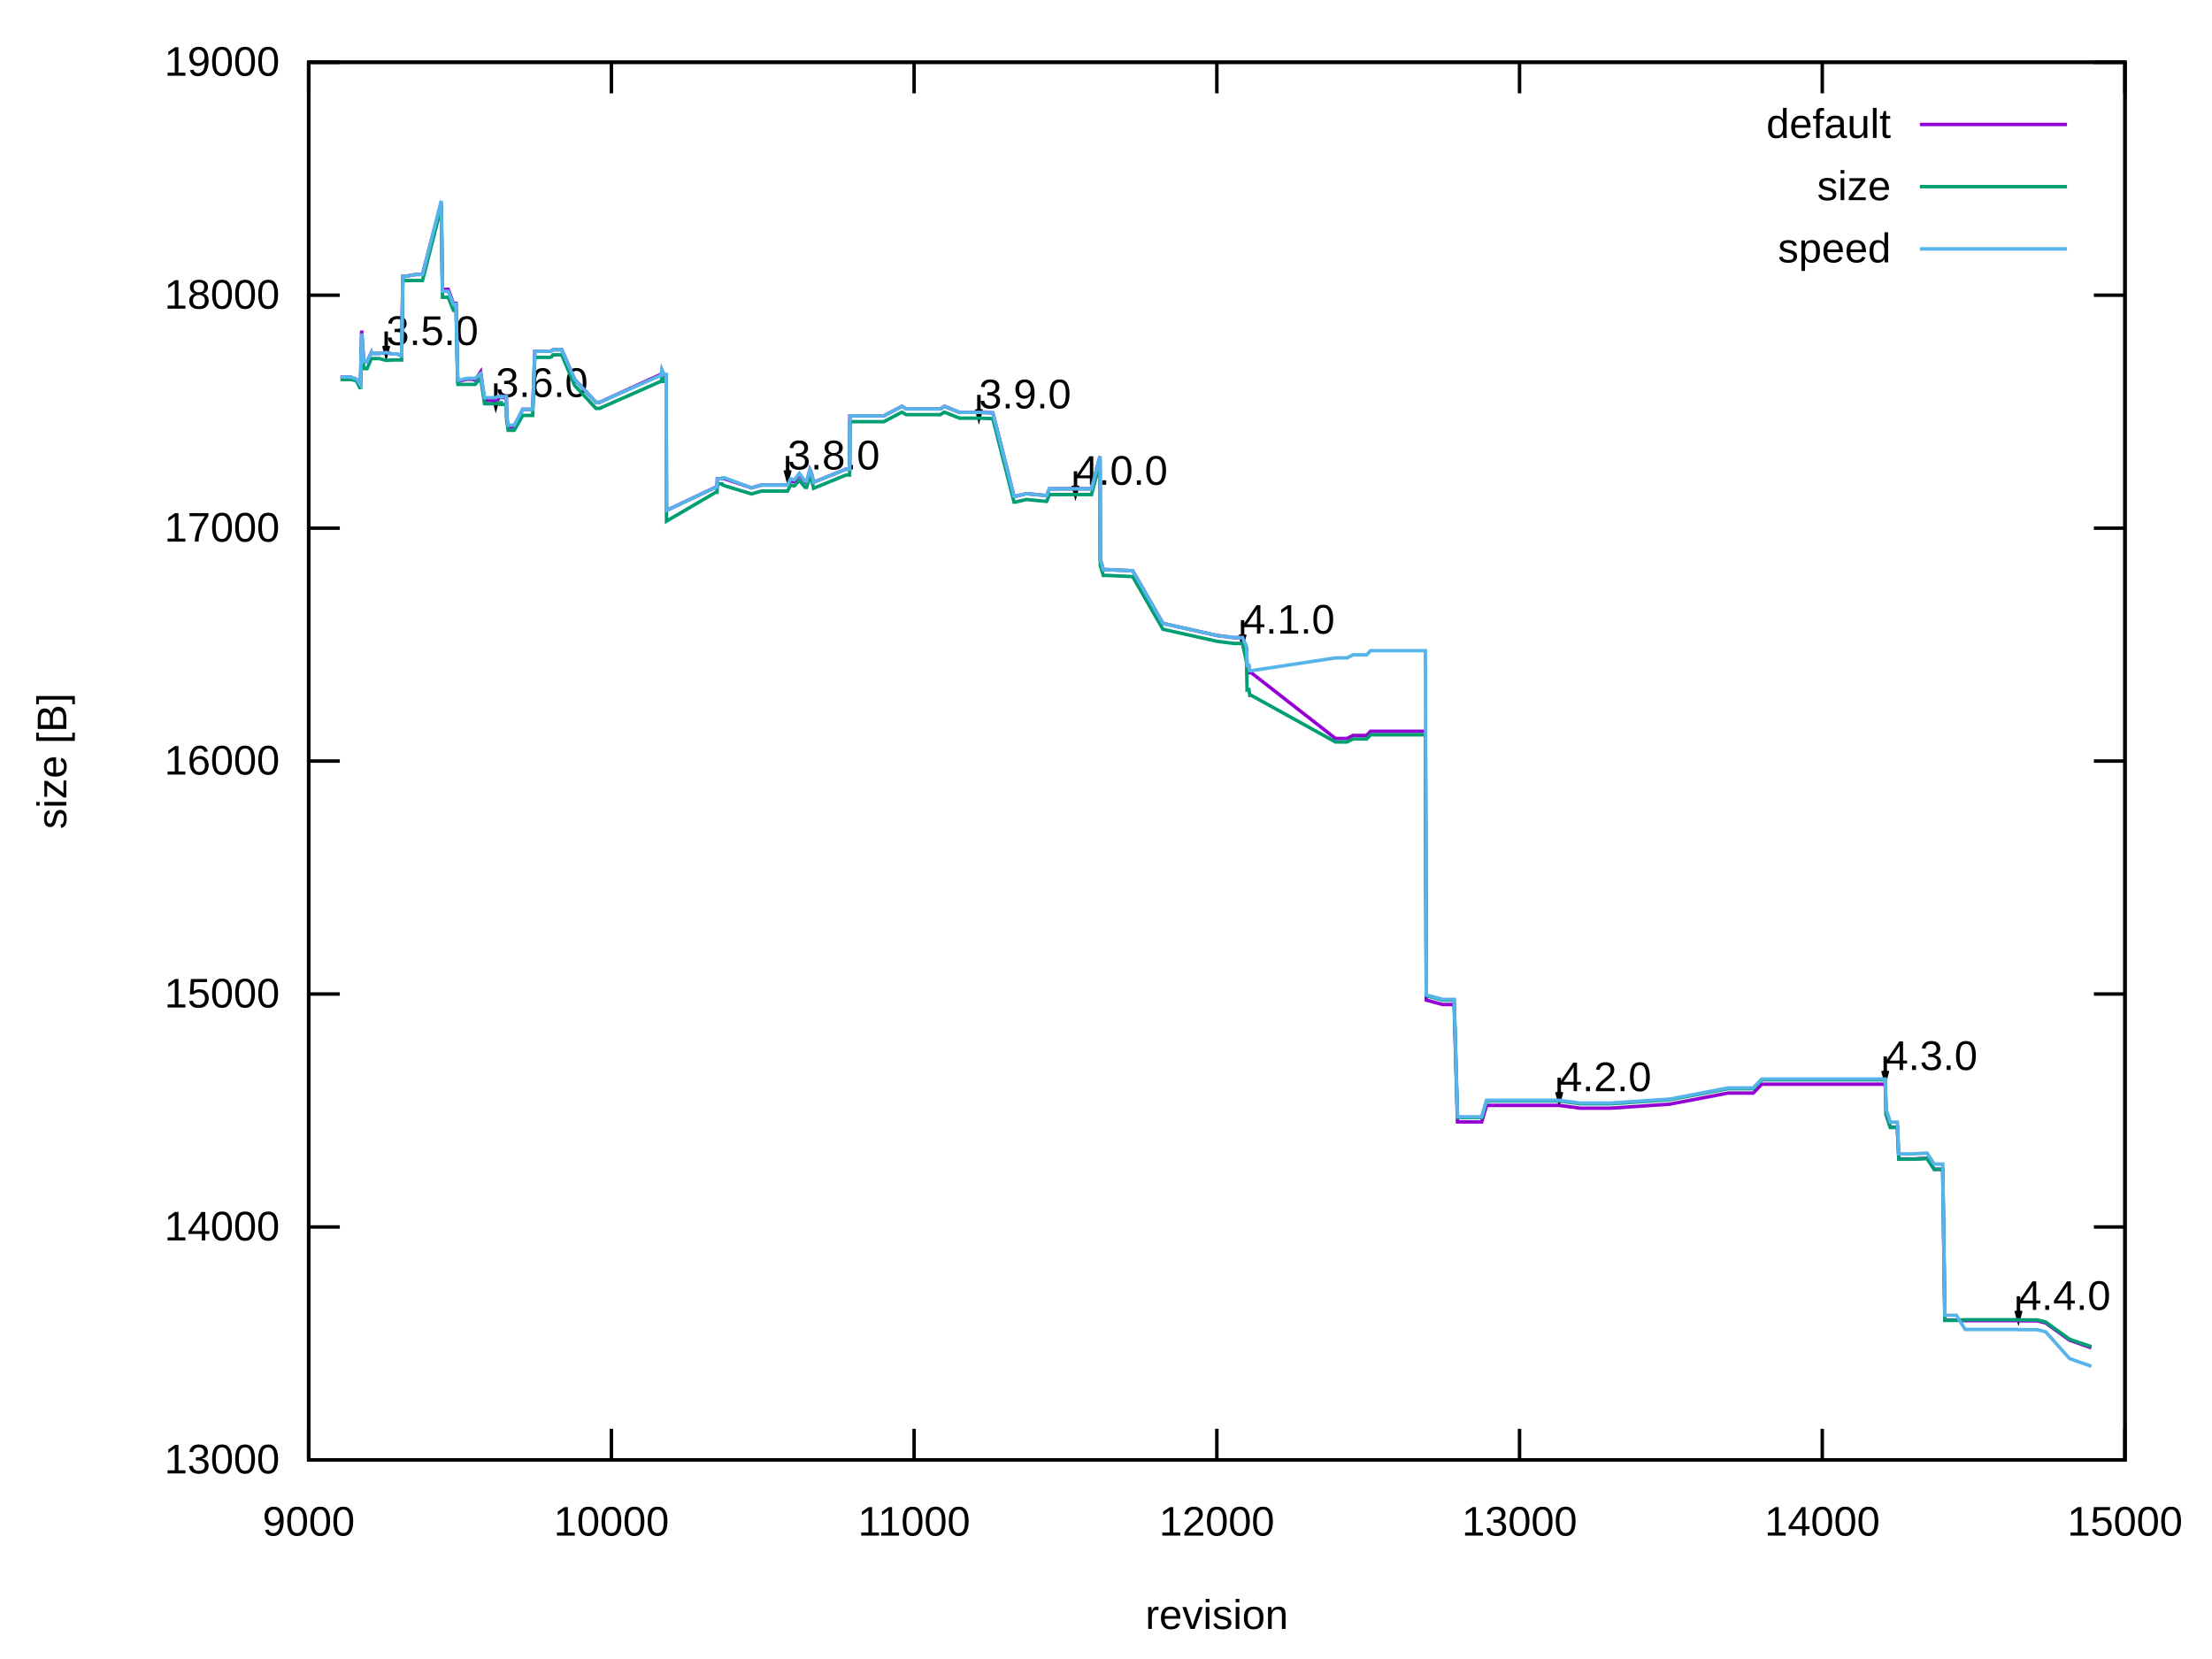
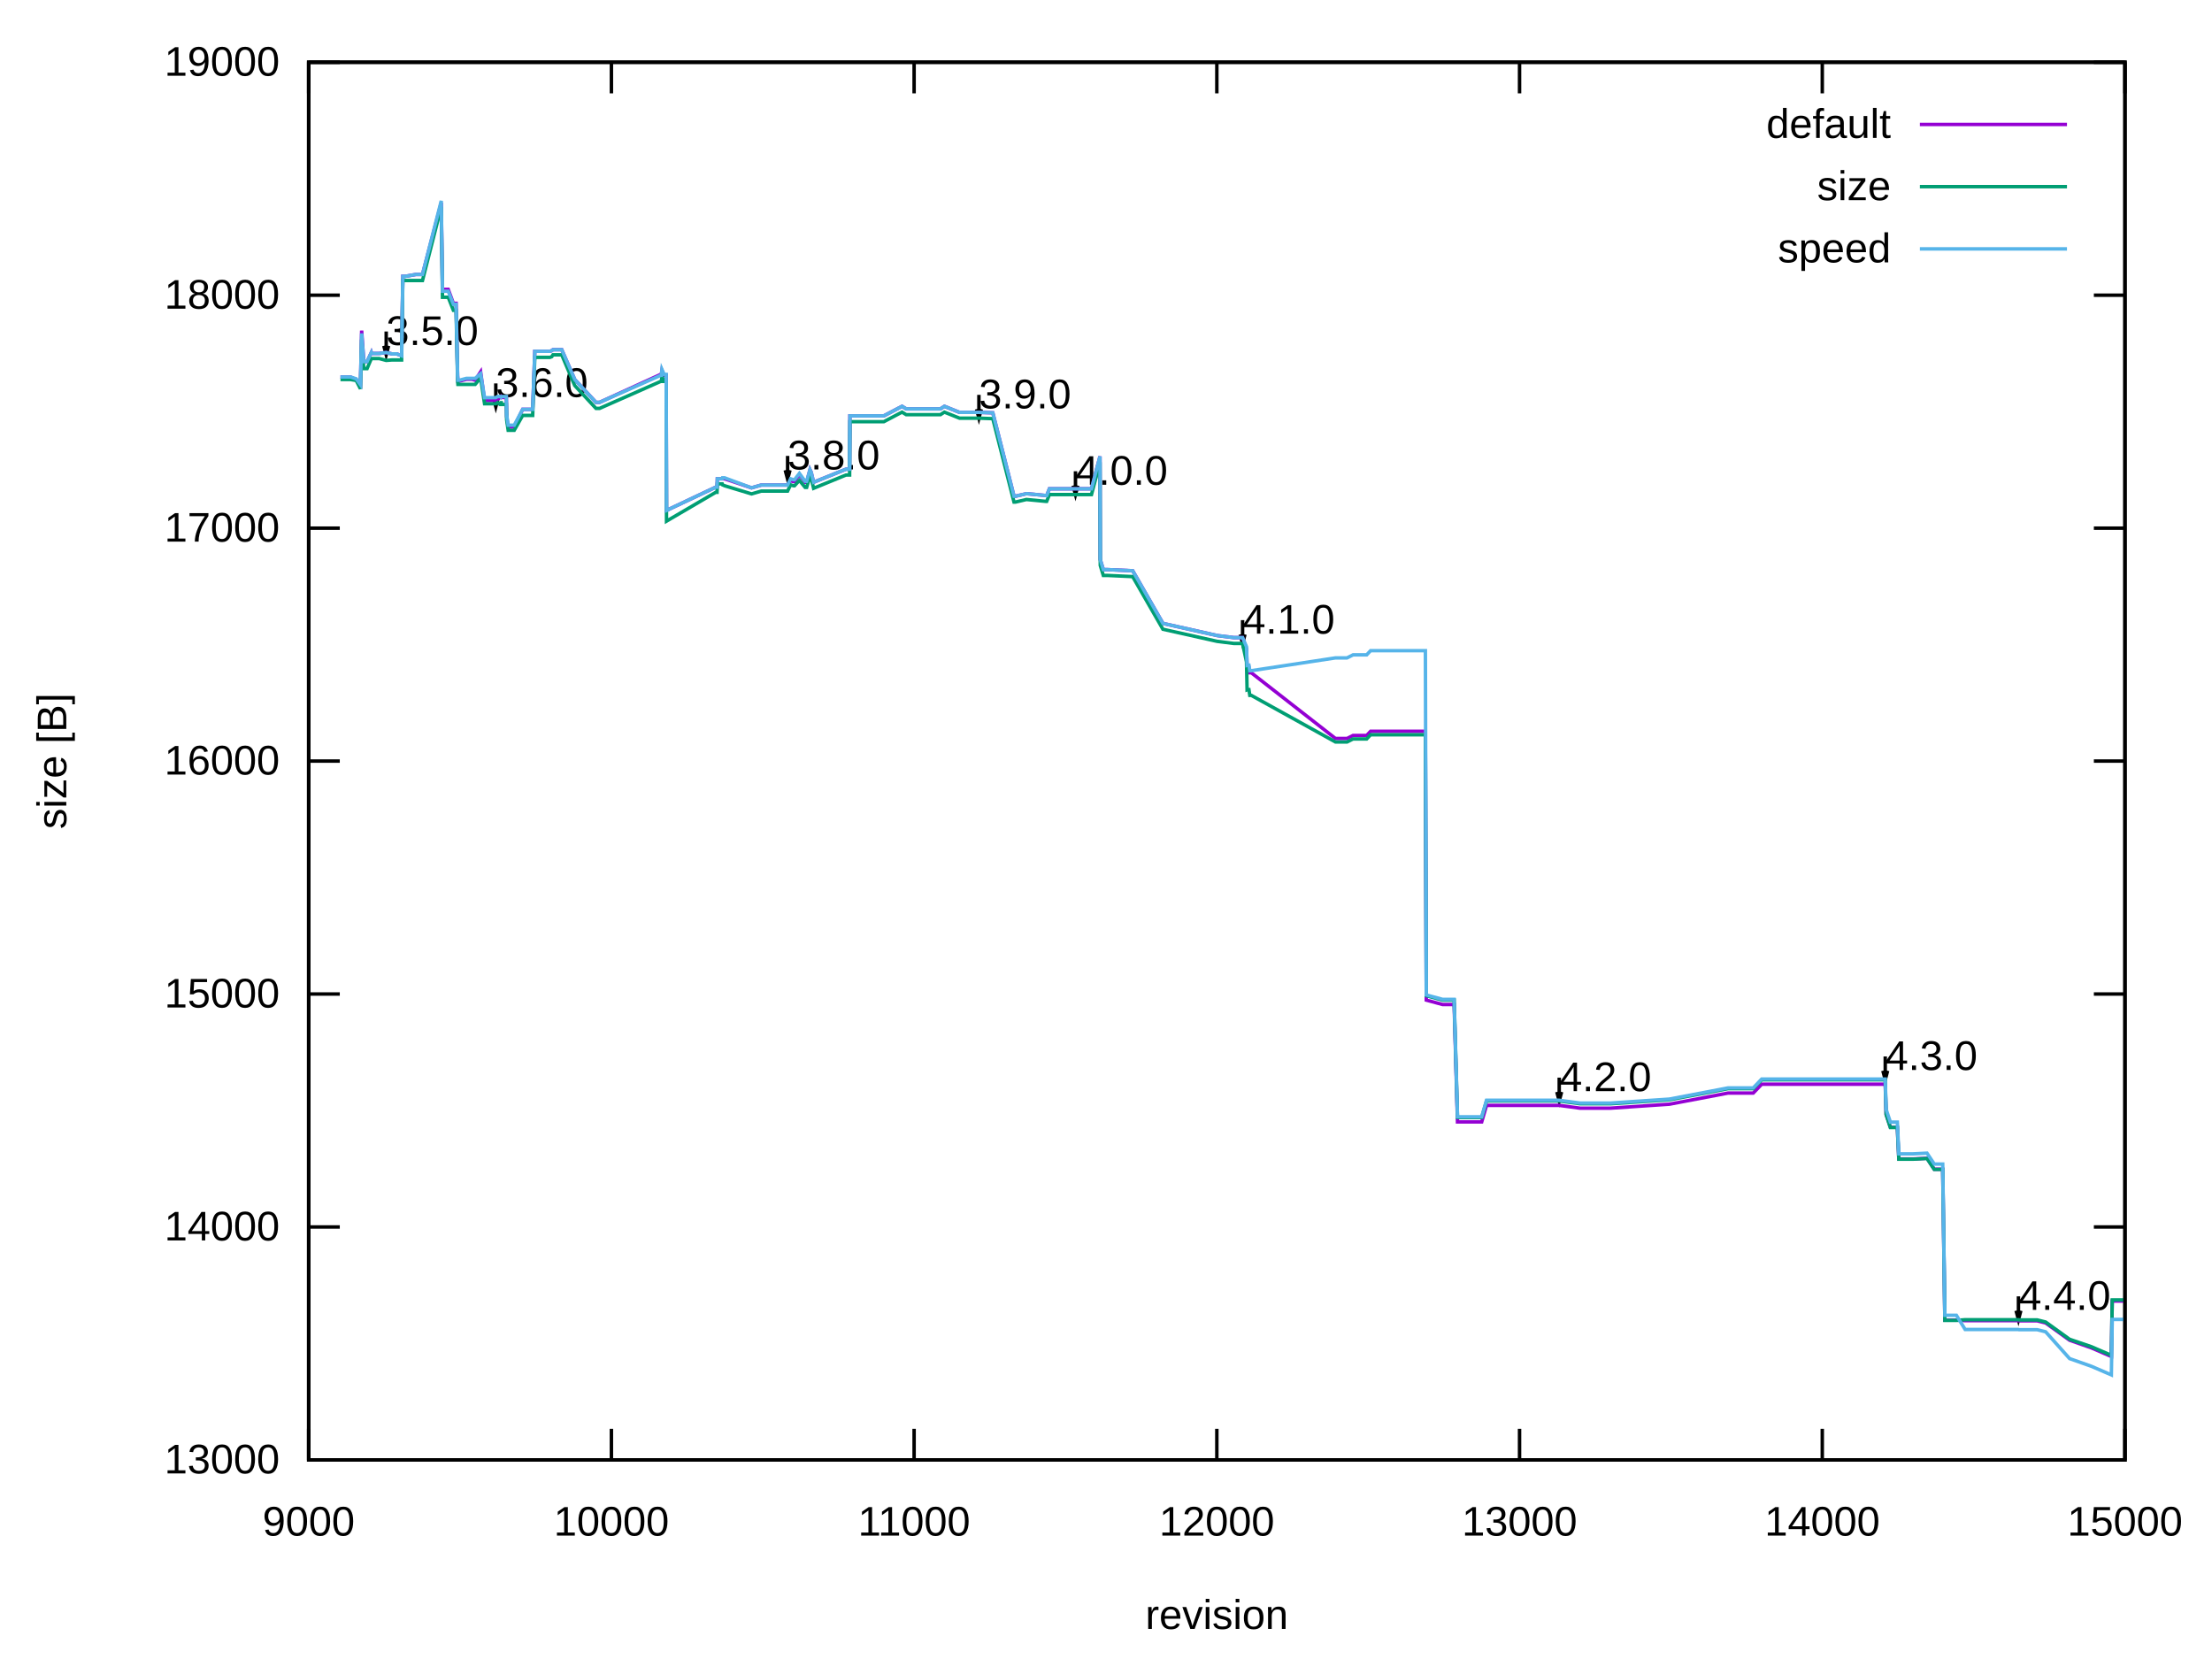
<svg xmlns="http://www.w3.org/2000/svg" xmlns:xlink="http://www.w3.org/1999/xlink" width="640" height="480" viewBox="0 0 640 480">
  <g id="gnuplot_canvas">
    <rect x="0" y="0" width="640" height="480" fill="none" />
    <defs>
      <circle id="gpDot" r="0.5" stroke-width="0.5" stroke="currentColor" />
      <path id="gpPt0" stroke-width="0.222" stroke="currentColor" d="M-1,0 h2 M0,-1 v2" />
      <path id="gpPt1" stroke-width="0.222" stroke="currentColor" d="M-1,-1 L1,1 M1,-1 L-1,1" />
      <path id="gpPt2" stroke-width="0.222" stroke="currentColor" d="M-1,0 L1,0 M0,-1 L0,1 M-1,-1 L1,1 M-1,1 L1,-1" />
      <rect id="gpPt3" stroke-width="0.222" stroke="currentColor" x="-1" y="-1" width="2" height="2" />
      <rect id="gpPt4" stroke-width="0.222" stroke="currentColor" fill="currentColor" x="-1" y="-1" width="2" height="2" />
      <circle id="gpPt5" stroke-width="0.222" stroke="currentColor" cx="0" cy="0" r="1" />
      <use xlink:href="#gpPt5" id="gpPt6" fill="currentColor" stroke="none" />
      <path id="gpPt7" stroke-width="0.222" stroke="currentColor" d="M0,-1.33 L-1.33,0.67 L1.33,0.67 z" />
      <use xlink:href="#gpPt7" id="gpPt8" fill="currentColor" stroke="none" />
      <use xlink:href="#gpPt7" id="gpPt9" stroke="currentColor" transform="rotate(180)" />
      <use xlink:href="#gpPt9" id="gpPt10" fill="currentColor" stroke="none" />
      <use xlink:href="#gpPt3" id="gpPt11" stroke="currentColor" transform="rotate(45)" />
      <use xlink:href="#gpPt11" id="gpPt12" fill="currentColor" stroke="none" />
      <path id="gpPt13" stroke-width="0.222" stroke="currentColor" d="M0,1.330 L1.265,0.411 L0.782,-1.067 L-0.782,-1.076 L-1.265,0.411 z" />
      <use xlink:href="#gpPt13" id="gpPt14" fill="currentColor" stroke="none" />
      <filter id="textbox" filterUnits="objectBoundingBox" x="0" y="0" height="1" width="1">
        <feFlood flood-color="white" flood-opacity="1" result="bgnd" />
        <feComposite in="SourceGraphic" in2="bgnd" operator="atop" />
      </filter>
      <filter id="greybox" filterUnits="objectBoundingBox" x="0" y="0" height="1" width="1">
        <feFlood flood-color="lightgrey" flood-opacity="1" result="grey" />
        <feComposite in="SourceGraphic" in2="grey" operator="atop" />
      </filter>
    </defs>
    <g fill="none" color="white" stroke="currentColor" stroke-width="1.00" stroke-linecap="butt" stroke-linejoin="miter">
</g>
    <g fill="none" color="black" stroke="currentColor" stroke-width="1.00" stroke-linecap="butt" stroke-linejoin="miter">
      <path stroke="black" d="M89.31,422.40 L98.31,422.40 M614.82,422.40 L605.82,422.40  " />
      <g transform="translate(80.92,426.30)" stroke="none" fill="black" font-family="Arial" font-size="12.00" text-anchor="end">
        <text>
          <tspan font-family="Arial"> 13000</tspan>
        </text>
      </g>
    </g>
    <g fill="none" color="black" stroke="currentColor" stroke-width="1.00" stroke-linecap="butt" stroke-linejoin="miter">
      <path stroke="black" d="M89.31,355.00 L98.31,355.00 M614.82,355.00 L605.82,355.00  " />
      <g transform="translate(80.92,358.90)" stroke="none" fill="black" font-family="Arial" font-size="12.00" text-anchor="end">
        <text>
          <tspan font-family="Arial"> 14000</tspan>
        </text>
      </g>
    </g>
    <g fill="none" color="black" stroke="currentColor" stroke-width="1.00" stroke-linecap="butt" stroke-linejoin="miter">
      <path stroke="black" d="M89.31,287.60 L98.31,287.60 M614.82,287.60 L605.82,287.60  " />
      <g transform="translate(80.92,291.50)" stroke="none" fill="black" font-family="Arial" font-size="12.00" text-anchor="end">
        <text>
          <tspan font-family="Arial"> 15000</tspan>
        </text>
      </g>
    </g>
    <g fill="none" color="black" stroke="currentColor" stroke-width="1.00" stroke-linecap="butt" stroke-linejoin="miter">
      <path stroke="black" d="M89.31,220.20 L98.31,220.20 M614.82,220.20 L605.82,220.20  " />
      <g transform="translate(80.92,224.10)" stroke="none" fill="black" font-family="Arial" font-size="12.00" text-anchor="end">
        <text>
          <tspan font-family="Arial"> 16000</tspan>
        </text>
      </g>
    </g>
    <g fill="none" color="black" stroke="currentColor" stroke-width="1.00" stroke-linecap="butt" stroke-linejoin="miter">
      <path stroke="black" d="M89.31,152.81 L98.31,152.81 M614.82,152.81 L605.82,152.81  " />
      <g transform="translate(80.92,156.71)" stroke="none" fill="black" font-family="Arial" font-size="12.00" text-anchor="end">
        <text>
          <tspan font-family="Arial"> 17000</tspan>
        </text>
      </g>
    </g>
    <g fill="none" color="black" stroke="currentColor" stroke-width="1.00" stroke-linecap="butt" stroke-linejoin="miter">
      <path stroke="black" d="M89.31,85.41 L98.31,85.41 M614.82,85.41 L605.82,85.41  " />
      <g transform="translate(80.92,89.31)" stroke="none" fill="black" font-family="Arial" font-size="12.00" text-anchor="end">
        <text>
          <tspan font-family="Arial"> 18000</tspan>
        </text>
      </g>
    </g>
    <g fill="none" color="black" stroke="currentColor" stroke-width="1.00" stroke-linecap="butt" stroke-linejoin="miter">
      <path stroke="black" d="M89.31,18.01 L98.31,18.01 M614.82,18.01 L605.82,18.01  " />
      <g transform="translate(80.92,21.91)" stroke="none" fill="black" font-family="Arial" font-size="12.00" text-anchor="end">
        <text>
          <tspan font-family="Arial"> 19000</tspan>
        </text>
      </g>
    </g>
    <g fill="none" color="black" stroke="currentColor" stroke-width="1.00" stroke-linecap="butt" stroke-linejoin="miter">
      <path stroke="black" d="M89.31,422.40 L89.31,413.40 M89.31,18.01 L89.31,27.01  " />
      <g transform="translate(89.31,444.30)" stroke="none" fill="black" font-family="Arial" font-size="12.00" text-anchor="middle">
        <text>
          <tspan font-family="Arial"> 9000</tspan>
        </text>
      </g>
    </g>
    <g fill="none" color="black" stroke="currentColor" stroke-width="1.00" stroke-linecap="butt" stroke-linejoin="miter">
      <path stroke="black" d="M176.90,422.40 L176.90,413.40 M176.90,18.01 L176.90,27.01  " />
      <g transform="translate(176.90,444.30)" stroke="none" fill="black" font-family="Arial" font-size="12.00" text-anchor="middle">
        <text>
          <tspan font-family="Arial"> 10000</tspan>
        </text>
      </g>
    </g>
    <g fill="none" color="black" stroke="currentColor" stroke-width="1.00" stroke-linecap="butt" stroke-linejoin="miter">
      <path stroke="black" d="M264.48,422.40 L264.48,413.40 M264.48,18.01 L264.48,27.01  " />
      <g transform="translate(264.48,444.30)" stroke="none" fill="black" font-family="Arial" font-size="12.00" text-anchor="middle">
        <text>
          <tspan font-family="Arial"> 11000</tspan>
        </text>
      </g>
    </g>
    <g fill="none" color="black" stroke="currentColor" stroke-width="1.00" stroke-linecap="butt" stroke-linejoin="miter">
      <path stroke="black" d="M352.07,422.40 L352.07,413.40 M352.07,18.01 L352.07,27.01  " />
      <g transform="translate(352.07,444.30)" stroke="none" fill="black" font-family="Arial" font-size="12.00" text-anchor="middle">
        <text>
          <tspan font-family="Arial"> 12000</tspan>
        </text>
      </g>
    </g>
    <g fill="none" color="black" stroke="currentColor" stroke-width="1.00" stroke-linecap="butt" stroke-linejoin="miter">
      <path stroke="black" d="M439.65,422.40 L439.65,413.40 M439.65,18.01 L439.65,27.01  " />
      <g transform="translate(439.65,444.30)" stroke="none" fill="black" font-family="Arial" font-size="12.00" text-anchor="middle">
        <text>
          <tspan font-family="Arial"> 13000</tspan>
        </text>
      </g>
    </g>
    <g fill="none" color="black" stroke="currentColor" stroke-width="1.00" stroke-linecap="butt" stroke-linejoin="miter">
      <path stroke="black" d="M527.24,422.40 L527.24,413.40 M527.24,18.01 L527.24,27.01  " />
      <g transform="translate(527.24,444.30)" stroke="none" fill="black" font-family="Arial" font-size="12.00" text-anchor="middle">
        <text>
          <tspan font-family="Arial"> 14000</tspan>
        </text>
      </g>
    </g>
    <g fill="none" color="black" stroke="currentColor" stroke-width="1.00" stroke-linecap="butt" stroke-linejoin="miter">
      <path stroke="black" d="M614.82,422.40 L614.82,413.40 M614.82,18.01 L614.82,27.01  " />
      <g transform="translate(614.82,444.30)" stroke="none" fill="black" font-family="Arial" font-size="12.00" text-anchor="middle">
        <text>
          <tspan font-family="Arial"> 15000</tspan>
        </text>
      </g>
    </g>
    <g fill="none" color="black" stroke="currentColor" stroke-width="1.00" stroke-linecap="butt" stroke-linejoin="miter">
</g>
    <g fill="none" color="black" stroke="currentColor" stroke-width="1.00" stroke-linecap="butt" stroke-linejoin="miter">
      <path stroke="black" d="M89.31,18.01 L89.31,422.40 L614.82,422.40 L614.82,18.01 L89.31,18.01 Z  " />
      <g transform="translate(111.73,99.82)" stroke="none" fill="black" font-family="Arial" font-size="12.00" text-anchor="start">
        <text>
          <tspan font-family="Arial">3.5.0</tspan>
        </text>
      </g>
      <g transform="translate(143.44,114.85)" stroke="none" fill="black" font-family="Arial" font-size="12.00" text-anchor="start">
        <text>
          <tspan font-family="Arial">3.6.0</tspan>
        </text>
      </g>
      <g transform="translate(227.87,135.81)" stroke="none" fill="black" font-family="Arial" font-size="12.00" text-anchor="start">
        <text>
          <tspan font-family="Arial">3.8.0</tspan>
        </text>
      </g>
      <g transform="translate(283.22,118.15)" stroke="none" fill="black" font-family="Arial" font-size="12.00" text-anchor="start">
        <text>
          <tspan font-family="Arial">3.9.0</tspan>
        </text>
      </g>
      <g transform="translate(311.16,140.26)" stroke="none" fill="black" font-family="Arial" font-size="12.00" text-anchor="start">
        <text>
          <tspan font-family="Arial">4.0.0</tspan>
        </text>
      </g>
      <g transform="translate(359.51,183.33)" stroke="none" fill="black" font-family="Arial" font-size="12.00" text-anchor="start">
        <text>
          <tspan font-family="Arial">4.1.0</tspan>
        </text>
      </g>
      <g transform="translate(451.12,315.70)" stroke="none" fill="black" font-family="Arial" font-size="12.00" text-anchor="start">
        <text>
          <tspan font-family="Arial">4.2.0</tspan>
        </text>
      </g>
      <g transform="translate(545.45,309.57)" stroke="none" fill="black" font-family="Arial" font-size="12.00" text-anchor="start">
        <text>
          <tspan font-family="Arial">4.3.0</tspan>
        </text>
      </g>
      <g transform="translate(583.99,378.99)" stroke="none" fill="black" font-family="Arial" font-size="12.00" text-anchor="start">
        <text>
          <tspan font-family="Arial">4.4.0</tspan>
        </text>
      </g>
    </g>
    <g fill="none" color="black" stroke="currentColor" stroke-width="1.00" stroke-linecap="butt" stroke-linejoin="miter">
      <path stroke="black" d="M111.05,100.05 L111.74,102.65 L112.43,100.05 M111.74,95.91 L111.74,102.65  " />
    </g>
    <g fill="none" color="black" stroke="currentColor" stroke-width="1.00" stroke-linecap="butt" stroke-linejoin="miter">
      <path stroke="black" d="M142.76,115.08 L143.45,117.68 L144.14,115.08 M143.45,110.94 L143.45,117.68  " />
    </g>
    <g fill="none" color="black" stroke="currentColor" stroke-width="1.00" stroke-linecap="butt" stroke-linejoin="miter">
      <path stroke="black" d="M227.19,136.04 L227.88,138.64 L228.57,136.04 M227.88,131.90 L227.88,138.64  " />
    </g>
    <g fill="none" color="black" stroke="currentColor" stroke-width="1.00" stroke-linecap="butt" stroke-linejoin="miter">
      <path stroke="black" d="M282.54,118.38 L283.23,120.98 L283.92,118.38 M283.23,114.24 L283.23,120.98  " />
    </g>
    <g fill="none" color="black" stroke="currentColor" stroke-width="1.00" stroke-linecap="butt" stroke-linejoin="miter">
      <path stroke="black" d="M310.48,140.49 L311.17,143.09 L311.86,140.49 M311.17,136.35 L311.17,143.09  " />
    </g>
    <g fill="none" color="black" stroke="currentColor" stroke-width="1.00" stroke-linecap="butt" stroke-linejoin="miter">
      <path stroke="black" d="M358.83,183.56 L359.52,186.16 L360.21,183.56 M359.52,179.42 L359.52,186.16  " />
    </g>
    <g fill="none" color="black" stroke="currentColor" stroke-width="1.00" stroke-linecap="butt" stroke-linejoin="miter">
      <path stroke="black" d="M450.44,315.93 L451.13,318.53 L451.82,315.93 M451.13,311.79 L451.13,318.53  " />
    </g>
    <g fill="none" color="black" stroke="currentColor" stroke-width="1.00" stroke-linecap="butt" stroke-linejoin="miter">
      <path stroke="black" d="M544.77,309.80 L545.46,312.40 L546.15,309.80 M545.46,305.66 L545.46,312.40  " />
    </g>
    <g fill="none" color="black" stroke="currentColor" stroke-width="1.00" stroke-linecap="butt" stroke-linejoin="miter">
      <path stroke="black" d="M583.31,379.22 L584.00,381.82 L584.69,379.22 M584.00,375.08 L584.00,381.82  " />
    </g>
    <g fill="none" color="black" stroke="currentColor" stroke-width="1.00" stroke-linecap="butt" stroke-linejoin="miter">
</g>
    <g id="gnuplot_plot_1">
      <g fill="none" color="black" stroke="currentColor" stroke-width="1.00" stroke-linecap="butt" stroke-linejoin="miter">
        <g transform="translate(547.09,39.91)" stroke="none" fill="black" font-family="Arial" font-size="12.00" text-anchor="end">
          <text>
            <tspan font-family="Arial">default</tspan>
          </text>
        </g>
      </g>
      <g fill="none" color="black" stroke="currentColor" stroke-width="1.00" stroke-linecap="butt" stroke-linejoin="miter">
-         <path stroke="rgb(148,   0, 211)" d="M555.48,36.01 L598.04,36.01 M98.51,109.07 L99.82,109.07 L100.17,109.07 L100.43,109.07 L101.40,109.07 L103.06,109.87   L104.29,111.29 L104.64,95.65 L105.25,104.62 L105.69,104.62 L106.04,104.62 L106.21,104.62 L107.44,101.99 L107.53,102.26   L108.40,102.26 L109.72,102.26 L111.73,101.99 L113.40,102.39 L114.80,102.39 L116.20,102.93 L116.55,79.95 L117.25,79.95   L120.32,79.41 L122.24,79.41 L127.67,58.65 L128.02,83.72 L128.29,83.72 L128.90,83.72 L129.69,83.72 L131.18,87.77   L131.96,87.77 L132.40,108.73 L132.49,110.28 L132.93,110.28 L134.94,109.74 L136.61,109.74 L137.48,110.01 L139.06,107.58   L140.20,115.87 L140.90,115.87 L141.51,115.87 L141.95,115.87 L142.04,115.87 L142.12,115.87 L142.21,115.87 L143.44,115.87   L143.96,115.54 L144.66,115.00 L144.93,115.00 L145.01,114.86 L145.10,115.00 L145.19,115.00 L145.36,115.00 L145.80,115.00   L145.89,115.00 L146.15,115.00 L146.33,115.00 L146.50,115.00 L146.59,120.52 L147.03,123.56 L147.29,123.56 L147.47,123.56   L147.55,123.56 L147.64,123.56 L148.78,123.56 L151.23,118.43 L153.25,118.43 L154.12,118.43 L154.74,101.65 L155.09,101.65   L155.96,101.65 L156.22,101.65 L156.31,101.65 L156.40,101.65 L156.49,101.65 L157.01,101.65 L157.98,101.65 L158.50,101.65   L158.59,101.65 L158.76,101.65 L159.12,101.65 L159.64,101.45 L159.99,101.18 L160.08,101.18 L160.69,101.18 L160.95,101.18   L161.04,101.18 L161.13,101.18 L162.01,101.18 L162.18,101.18 L162.53,101.18 L166.30,109.81 L172.43,116.41 L172.78,116.41   L172.95,116.41 L173.04,116.41 L173.48,116.41 L191.17,108.32 L191.35,108.32 L191.52,107.18 L192.13,108.59 L192.75,108.59   L192.84,147.68 L207.11,140.94 L207.46,140.94 L207.55,138.52 L208.95,138.52 L209.04,138.52 L209.65,138.52 L217.45,141.15   L220.25,140.34 L221.56,140.34 L224.19,140.34 L225.77,140.34 L227.87,140.34 L228.75,139.06 L229.53,139.33 L229.88,139.33   L231.29,137.24 L232.95,139.53 L233.39,139.53 L234.35,135.89 L234.70,136.63 L235.40,139.53 L244.77,135.75 L245.39,135.75   L245.74,135.75 L245.82,135.75 L245.91,120.32 L246.09,120.32 L246.96,120.32 L255.72,120.32 L260.98,117.56 L262.20,118.30   L272.10,118.30 L273.24,117.56 L277.62,119.31 L283.22,119.31 L287.25,119.44 L293.38,143.57 L293.82,143.57 L296.97,142.83   L302.58,143.37 L302.84,143.37 L303.63,141.42 L308.89,141.42 L309.06,141.42 L311.16,141.42 L315.80,141.42 L318.26,132.05   L318.34,161.91 L319.22,164.80 L319.66,164.80 L319.75,164.80 L320.27,164.80 L320.36,164.80 L327.72,165.14 L336.47,180.37   L352.15,183.88 L356.97,184.48 L359.51,184.48 L360.65,187.72 L360.82,193.11 L361.00,193.04 L361.35,193.04 L361.61,194.66   L362.05,194.66 L386.40,213.67 L388.41,213.67 L389.73,213.67 L391.48,212.79 L392.70,212.79 L394.81,212.79 L395.42,212.79   L396.56,211.58 L408.29,211.58 L411.01,211.58 L412.41,211.58 L412.67,289.36 L417.40,290.64 L420.73,290.64 L421.70,324.61   L424.50,324.61 L427.56,324.61 L428.70,324.61 L430.10,319.82 L430.89,319.82 L436.93,319.82 L451.12,319.82 L457.17,320.63   L465.93,320.63 L483.00,319.48 L500.00,316.25 L500.87,316.25 L501.75,316.25 L505.16,316.25 L507.27,316.25 L509.72,313.69   L518.48,313.69 L527.24,313.69 L543.35,313.69 L545.45,313.69 L545.72,322.45 L546.94,326.16 L547.82,326.16 L548.08,326.16   L548.78,326.16 L548.96,326.16 L549.39,335.32 L553.51,335.32 L557.54,335.12 L559.64,338.29 L562.09,338.29 L562.71,381.96   L566.04,381.96 L568.58,382.10 L571.90,382.10 L573.48,382.10 L583.99,382.10 L584.17,382.16 L589.42,382.16 L591.87,382.77   L598.79,387.76 L605.10,389.98  " />
+         <path stroke="rgb(148,   0, 211)" d="M555.48,36.01 L598.04,36.01 M98.51,109.07 L99.82,109.07 L100.17,109.07 L100.43,109.07 L101.40,109.07 L103.06,109.87   L104.29,111.29 L104.64,95.65 L105.25,104.62 L105.69,104.62 L106.04,104.62 L106.21,104.62 L107.44,101.99 L107.53,102.26   L108.40,102.26 L109.72,102.26 L111.73,101.99 L113.40,102.39 L114.80,102.39 L116.20,102.93 L116.55,79.95 L117.25,79.95   L120.32,79.41 L122.24,79.41 L127.67,58.65 L128.02,83.72 L128.29,83.72 L128.90,83.72 L129.69,83.72 L131.18,87.77   L131.96,87.77 L132.40,108.73 L132.49,110.28 L132.93,110.28 L134.94,109.74 L136.61,109.74 L137.48,110.01 L139.06,107.58   L140.20,115.87 L140.90,115.87 L141.51,115.87 L141.95,115.87 L142.04,115.87 L142.12,115.87 L142.21,115.87 L143.44,115.87   L143.96,115.54 L144.66,115.00 L144.93,115.00 L145.01,114.86 L145.10,115.00 L145.19,115.00 L145.36,115.00 L145.80,115.00   L145.89,115.00 L146.15,115.00 L146.33,115.00 L146.50,115.00 L146.59,120.52 L147.03,123.56 L147.29,123.56 L147.47,123.56   L147.55,123.56 L147.64,123.56 L148.78,123.56 L151.23,118.43 L153.25,118.43 L154.12,118.43 L154.74,101.65 L155.09,101.65   L155.96,101.65 L156.22,101.65 L156.31,101.65 L156.40,101.65 L156.49,101.65 L157.01,101.65 L157.98,101.65 L158.50,101.65   L158.59,101.65 L158.76,101.65 L159.12,101.65 L159.64,101.45 L159.99,101.18 L160.08,101.18 L160.69,101.18 L160.95,101.18   L161.04,101.18 L161.13,101.18 L162.01,101.18 L162.18,101.18 L162.53,101.18 L166.30,109.81 L172.43,116.41 L172.78,116.41   L172.95,116.41 L173.04,116.41 L173.48,116.41 L191.17,108.32 L191.35,108.32 L191.52,107.18 L192.13,108.59 L192.75,108.59   L192.84,147.68 L207.11,140.94 L207.46,140.94 L207.55,138.52 L208.95,138.52 L209.04,138.52 L209.65,138.52 L217.45,141.15   L220.25,140.34 L221.56,140.34 L224.19,140.34 L225.77,140.34 L227.87,140.34 L228.75,139.06 L229.53,139.33 L229.88,139.33   L231.29,137.24 L232.95,139.53 L233.39,139.53 L234.35,135.89 L234.70,136.63 L235.40,139.53 L244.77,135.75 L245.39,135.75   L245.74,135.75 L245.82,135.75 L245.91,120.32 L246.09,120.32 L246.96,120.32 L255.72,120.32 L260.98,117.56 L262.20,118.30   L272.10,118.30 L273.24,117.56 L277.62,119.31 L283.22,119.31 L287.25,119.44 L293.38,143.57 L293.82,143.57 L296.97,142.83   L302.58,143.37 L302.84,143.37 L303.63,141.42 L308.89,141.42 L309.06,141.42 L311.16,141.42 L315.80,141.42 L318.26,132.05   L318.34,161.91 L319.22,164.80 L319.66,164.80 L319.75,164.80 L320.27,164.80 L320.36,164.80 L327.72,165.14 L336.47,180.37   L352.15,183.88 L356.97,184.48 L359.51,184.48 L360.65,187.72 L360.82,193.11 L361.00,193.04 L361.35,193.04 L361.61,194.66   L362.05,194.66 L386.40,213.67 L388.41,213.67 L389.73,213.67 L391.48,212.79 L392.70,212.79 L394.81,212.79 L395.42,212.79   L396.56,211.58 L408.29,211.58 L411.01,211.58 L412.41,211.58 L412.67,289.36 L417.40,290.64 L420.73,290.64 L421.70,324.61   L424.50,324.61 L427.56,324.61 L428.70,324.61 L430.10,319.82 L430.89,319.82 L436.93,319.82 L451.12,319.82 L457.17,320.63   L465.93,320.63 L483.00,319.48 L500.00,316.25 L500.87,316.25 L501.75,316.25 L505.16,316.25 L507.27,316.25 L509.72,313.69   L518.48,313.69 L527.24,313.69 L543.35,313.69 L545.45,313.69 L545.72,322.45 L546.94,326.16 L547.82,326.16 L548.08,326.16   L548.78,326.16 L548.96,326.16 L549.39,335.32 L553.51,335.32 L557.54,335.12 L559.64,338.29 L562.09,338.29 L562.71,381.96   L566.04,381.96 L568.58,382.10 L571.90,382.10 L573.48,382.10 L583.99,382.10 L584.17,382.16 L589.42,382.16 L591.87,382.77   L598.79,387.76 L605.10,389.98 L610.88,392.48 L611.14,376.43 L614.47,376.43  " />
      </g>
    </g>
    <g id="gnuplot_plot_2">
      <g fill="none" color="black" stroke="currentColor" stroke-width="1.00" stroke-linecap="butt" stroke-linejoin="miter">
        <g transform="translate(547.09,57.91)" stroke="none" fill="black" font-family="Arial" font-size="12.00" text-anchor="end">
          <text>
            <tspan font-family="Arial">size</tspan>
          </text>
        </g>
      </g>
      <g fill="none" color="black" stroke="currentColor" stroke-width="1.00" stroke-linecap="butt" stroke-linejoin="miter">
-         <path stroke="rgb(  0, 158, 115)" d="M555.48,54.01 L598.04,54.01 M98.51,109.81 L99.82,109.81 L100.17,109.81 L100.43,109.81 L101.40,109.81 L103.06,110.08   L104.29,112.50 L104.64,98.21 L105.25,106.64 L105.69,106.64 L106.04,106.64 L106.21,106.64 L107.44,103.74 L107.53,103.74   L108.40,103.74 L109.72,103.74 L111.73,104.28 L113.40,104.15 L114.80,104.15 L116.20,104.15 L116.55,81.16 L117.25,81.16   L120.32,81.16 L122.24,81.16 L127.67,59.86 L128.02,86.01 L128.29,86.01 L128.90,86.01 L129.69,86.01 L131.18,89.79   L131.96,89.79 L132.40,110.21 L132.49,111.22 L132.93,111.22 L134.94,111.22 L136.61,111.22 L137.48,111.22 L139.06,109.33   L140.20,116.82 L140.90,116.82 L141.51,116.82 L141.95,116.82 L142.04,116.82 L142.12,116.82 L142.21,116.82 L143.44,116.82   L143.96,116.48 L144.66,117.02 L144.93,117.02 L145.01,116.07 L145.10,117.02 L145.19,117.02 L145.36,117.02 L145.80,117.02   L145.89,117.02 L146.15,117.02 L146.33,117.02 L146.50,117.02 L146.59,121.47 L147.03,124.50 L147.29,124.50 L147.47,124.50   L147.55,124.50 L147.64,124.50 L148.78,124.50 L151.23,120.19 L153.25,120.19 L154.12,120.19 L154.74,103.40 L155.09,103.40   L155.96,103.40 L156.22,103.40 L156.31,103.40 L156.40,103.40 L156.49,103.40 L157.01,103.40 L157.98,103.40 L158.50,103.40   L158.59,103.40 L158.76,103.40 L159.12,103.40 L159.64,103.20 L159.99,102.66 L160.08,102.66 L160.69,102.66 L160.95,102.66   L161.04,102.66 L161.13,102.66 L162.01,102.66 L162.18,102.66 L162.53,102.66 L166.30,111.56 L172.43,118.16 L172.78,118.16   L172.95,118.16 L173.04,118.16 L173.48,118.16 L191.17,110.35 L191.35,110.35 L191.52,108.93 L192.13,110.35 L192.75,110.35   L192.84,150.78 L207.11,142.43 L207.46,142.43 L207.55,140.00 L208.95,140.00 L209.04,140.27 L209.65,140.54 L217.45,142.90   L220.25,142.09 L221.56,142.09 L224.19,142.09 L225.77,142.09 L227.87,142.09 L228.75,140.27 L229.53,140.54 L229.88,140.54   L231.29,138.99 L232.95,141.01 L233.39,141.01 L234.35,137.64 L234.70,138.38 L235.40,141.28 L244.77,137.44 L245.39,137.44   L245.74,137.44 L245.82,137.44 L245.91,122.01 L246.09,122.01 L246.96,122.01 L255.72,122.01 L260.98,119.24 L262.20,119.98   L272.10,119.98 L273.24,119.24 L277.62,120.99 L283.22,120.99 L287.25,121.13 L293.38,145.26 L293.82,145.26 L296.97,144.52   L302.58,145.06 L302.84,145.06 L303.63,143.10 L308.89,143.10 L309.06,143.10 L311.16,143.10 L315.80,143.10 L318.26,133.73   L318.34,163.59 L319.22,166.49 L319.66,166.49 L319.75,166.49 L320.27,166.49 L320.36,166.49 L327.72,166.83 L336.47,182.06   L352.15,185.56 L356.97,186.17 L359.51,186.17 L360.65,191.49 L360.82,199.58 L361.00,199.51 L361.35,199.51 L361.61,201.20   L362.05,201.20 L386.40,214.68 L388.41,214.68 L389.73,214.68 L391.48,213.80 L392.70,213.80 L394.81,213.80 L395.42,213.80   L396.56,212.59 L408.29,212.59 L411.01,212.59 L412.41,212.59 L412.67,288.08 L417.40,289.36 L420.73,289.36 L421.70,323.32   L424.50,323.32 L427.56,323.32 L428.70,323.32 L430.10,318.54 L430.89,318.54 L436.93,318.54 L451.12,318.54 L457.17,319.35   L465.93,319.35 L483.00,318.20 L500.00,314.97 L500.87,314.97 L501.75,314.97 L505.16,314.97 L507.27,314.97 L509.72,312.41   L518.48,312.41 L527.24,312.41 L543.35,312.41 L545.45,312.41 L545.72,322.52 L546.94,326.22 L547.82,326.22 L548.08,326.22   L548.78,326.22 L548.96,326.22 L549.39,335.39 L553.51,335.39 L557.54,335.19 L559.64,338.35 L562.09,338.35 L562.71,382.03   L566.04,382.03 L568.58,381.83 L571.90,381.83 L573.48,381.83 L583.99,381.83 L584.17,381.89 L589.42,381.89 L591.87,382.50   L598.79,387.49 L605.10,389.64  " />
+         <path stroke="rgb(  0, 158, 115)" d="M555.48,54.01 L598.04,54.01 M98.51,109.81 L99.82,109.81 L100.17,109.81 L100.43,109.81 L101.40,109.81 L103.06,110.08   L104.29,112.50 L104.64,98.21 L105.25,106.64 L105.69,106.64 L106.04,106.64 L106.21,106.64 L107.44,103.74 L107.53,103.74   L108.40,103.74 L109.72,103.74 L111.73,104.28 L113.40,104.15 L114.80,104.15 L116.20,104.15 L116.55,81.16 L117.25,81.16   L120.32,81.16 L122.24,81.16 L127.67,59.86 L128.02,86.01 L128.29,86.01 L128.90,86.01 L129.69,86.01 L131.18,89.79   L131.96,89.79 L132.40,110.21 L132.49,111.22 L132.93,111.22 L134.94,111.22 L136.61,111.22 L137.48,111.22 L139.06,109.33   L140.20,116.82 L140.90,116.82 L141.51,116.82 L141.95,116.82 L142.04,116.82 L142.12,116.82 L142.21,116.82 L143.44,116.82   L143.96,116.48 L144.66,117.02 L144.93,117.02 L145.01,116.07 L145.10,117.02 L145.19,117.02 L145.36,117.02 L145.80,117.02   L145.89,117.02 L146.15,117.02 L146.33,117.02 L146.50,117.02 L146.59,121.47 L147.03,124.50 L147.29,124.50 L147.47,124.50   L147.55,124.50 L147.64,124.50 L148.78,124.50 L151.23,120.19 L153.25,120.19 L154.12,120.19 L154.74,103.40 L155.09,103.40   L155.96,103.40 L156.22,103.40 L156.31,103.40 L156.40,103.40 L156.49,103.40 L157.01,103.40 L157.98,103.40 L158.50,103.40   L158.59,103.40 L158.76,103.40 L159.12,103.40 L159.64,103.20 L159.99,102.66 L160.08,102.66 L160.69,102.66 L160.95,102.66   L161.04,102.66 L161.13,102.66 L162.01,102.66 L162.18,102.66 L162.53,102.66 L166.30,111.56 L172.43,118.16 L172.78,118.16   L172.95,118.16 L173.04,118.16 L173.48,118.16 L191.17,110.35 L191.35,110.35 L191.52,108.93 L192.13,110.35 L192.75,110.35   L192.84,150.78 L207.11,142.43 L207.46,142.43 L207.55,140.00 L208.95,140.00 L209.04,140.27 L209.65,140.54 L217.45,142.90   L220.25,142.09 L221.56,142.09 L224.19,142.09 L225.77,142.09 L227.87,142.09 L228.75,140.27 L229.53,140.54 L229.88,140.54   L231.29,138.99 L232.95,141.01 L233.39,141.01 L234.35,137.64 L234.70,138.38 L235.40,141.28 L244.77,137.44 L245.39,137.44   L245.74,137.44 L245.82,137.44 L245.91,122.01 L246.09,122.01 L246.96,122.01 L255.72,122.01 L260.98,119.24 L262.20,119.98   L272.10,119.98 L273.24,119.24 L277.62,120.99 L283.22,120.99 L287.25,121.13 L293.38,145.26 L293.82,145.26 L296.97,144.52   L302.58,145.06 L302.84,145.06 L303.63,143.10 L308.89,143.10 L309.06,143.10 L311.16,143.10 L315.80,143.10 L318.26,133.73   L318.34,163.59 L319.22,166.49 L319.66,166.49 L319.75,166.49 L320.27,166.49 L320.36,166.49 L327.72,166.83 L336.47,182.06   L352.15,185.56 L356.97,186.17 L359.51,186.17 L360.65,191.49 L360.82,199.58 L361.00,199.51 L361.35,199.51 L361.61,201.20   L362.05,201.20 L386.40,214.68 L388.41,214.68 L389.73,214.68 L391.48,213.80 L392.70,213.80 L394.81,213.80 L395.42,213.80   L396.56,212.59 L408.29,212.59 L411.01,212.59 L412.41,212.59 L412.67,288.08 L417.40,289.36 L420.73,289.36 L421.70,323.32   L424.50,323.32 L427.56,323.32 L428.70,323.32 L430.10,318.54 L430.89,318.54 L436.93,318.54 L451.12,318.54 L457.17,319.35   L465.93,319.35 L483.00,318.20 L500.00,314.97 L500.87,314.97 L501.75,314.97 L505.16,314.97 L507.27,314.97 L509.72,312.41   L518.48,312.41 L527.24,312.41 L543.35,312.41 L545.45,312.41 L545.72,322.52 L546.94,326.22 L547.82,326.22 L548.08,326.22   L548.78,326.22 L548.96,326.22 L549.39,335.39 L553.51,335.39 L557.54,335.19 L559.64,338.35 L562.09,338.35 L562.71,382.03   L566.04,382.03 L568.58,381.83 L571.90,381.83 L573.48,381.83 L583.99,381.83 L584.17,381.89 L589.42,381.89 L591.87,382.50   L598.79,387.49 L605.10,389.64 L610.88,392.14 L611.14,376.10 L614.47,376.10  " />
      </g>
    </g>
    <g id="gnuplot_plot_3">
      <g fill="none" color="black" stroke="currentColor" stroke-width="1.00" stroke-linecap="butt" stroke-linejoin="miter">
        <g transform="translate(547.09,75.91)" stroke="none" fill="black" font-family="Arial" font-size="12.00" text-anchor="end">
          <text>
            <tspan font-family="Arial">speed</tspan>
          </text>
        </g>
      </g>
      <g fill="none" color="black" stroke="currentColor" stroke-width="1.00" stroke-linecap="butt" stroke-linejoin="miter">
-         <path stroke="rgb( 86, 180, 233)" d="M555.48,72.01 L598.04,72.01 M98.51,109.07 L99.82,109.07 L100.17,109.07 L100.43,109.07 L101.40,109.07 L103.06,109.60   L104.29,111.29 L104.64,96.46 L105.25,104.62 L105.69,104.62 L106.04,104.62 L106.21,104.62 L107.44,101.99 L107.53,102.26   L108.40,102.26 L109.72,102.26 L111.73,101.99 L113.40,102.39 L114.80,102.39 L116.20,102.93 L116.55,79.95 L117.25,79.95   L120.32,79.41 L122.24,79.41 L127.67,58.11 L128.02,84.26 L128.29,84.26 L128.90,84.26 L129.69,84.26 L131.18,88.04   L131.96,88.04 L132.40,108.73 L132.49,110.01 L132.93,110.01 L134.94,109.47 L136.61,109.47 L137.48,109.47 L139.06,108.12   L140.20,115.06 L140.90,115.06 L141.51,115.06 L141.95,115.06 L142.04,115.06 L142.12,115.06 L142.21,115.06 L143.44,115.06   L143.96,114.73 L144.66,114.73 L144.93,114.73 L145.01,114.86 L145.10,114.73 L145.19,114.73 L145.36,114.73 L145.80,114.73   L145.89,114.73 L146.15,114.73 L146.33,114.73 L146.50,114.73 L146.59,119.98 L147.03,123.02 L147.29,123.02 L147.47,123.02   L147.55,123.02 L147.64,123.02 L148.78,123.02 L151.23,118.43 L153.25,118.43 L154.12,118.43 L154.74,101.65 L155.09,101.65   L155.96,101.65 L156.22,101.65 L156.31,101.65 L156.40,101.65 L156.49,101.65 L157.01,101.65 L157.98,101.65 L158.50,101.65   L158.59,101.65 L158.76,101.65 L159.12,101.65 L159.64,101.45 L159.99,101.18 L160.08,101.18 L160.69,101.18 L160.95,101.18   L161.04,101.18 L161.13,101.18 L162.01,101.18 L162.18,101.18 L162.53,101.18 L166.30,109.81 L172.43,116.41 L172.78,116.41   L172.95,116.41 L173.04,116.41 L173.48,116.41 L191.17,108.59 L191.35,108.59 L191.52,106.91 L192.13,108.32 L192.75,108.32   L192.84,147.68 L207.11,140.94 L207.46,140.94 L207.55,138.52 L208.95,138.52 L209.04,138.25 L209.65,138.25 L217.45,141.15   L220.25,140.34 L221.56,140.34 L224.19,140.34 L225.77,140.34 L227.87,140.34 L228.75,138.52 L229.53,138.79 L229.88,138.79   L231.29,136.97 L232.95,139.26 L233.39,139.26 L234.35,135.89 L234.70,136.63 L235.40,139.53 L244.77,135.75 L245.39,135.75   L245.74,135.75 L245.82,135.75 L245.91,120.32 L246.09,120.32 L246.96,120.32 L255.72,120.32 L260.98,117.56 L262.20,118.30   L272.10,118.30 L273.24,117.56 L277.62,119.31 L283.22,119.31 L287.25,119.44 L293.38,143.57 L293.82,143.57 L296.97,142.83   L302.58,143.37 L302.84,143.37 L303.63,141.42 L308.89,141.42 L309.06,141.42 L311.16,141.42 L315.80,141.42 L318.26,132.05   L318.34,161.91 L319.22,164.80 L319.66,164.80 L319.75,164.80 L320.27,164.80 L320.36,164.80 L327.72,165.14 L336.47,180.37   L352.15,183.88 L356.97,184.48 L359.51,184.48 L360.65,187.11 L360.82,192.50 L361.00,192.44 L361.35,192.44 L361.61,194.05   L362.05,194.05 L386.40,190.35 L388.41,190.35 L389.73,190.35 L391.48,189.47 L392.70,189.47 L394.81,189.47 L395.42,189.47   L396.56,188.26 L408.29,188.26 L411.01,188.26 L412.41,188.26 L412.67,287.87 L417.40,289.15 L420.73,289.15 L421.70,323.12   L424.50,323.12 L427.56,323.12 L428.70,323.12 L430.10,318.34 L430.89,318.34 L436.93,318.34 L451.12,318.34 L457.17,319.15   L465.93,319.15 L483.00,318.00 L500.00,314.76 L500.87,314.76 L501.75,314.76 L505.16,314.76 L507.27,314.76 L509.72,312.20   L518.48,312.20 L527.24,312.20 L543.35,312.20 L545.45,312.20 L545.72,320.97 L546.94,324.67 L547.82,324.67 L548.08,324.67   L548.78,324.67 L548.96,324.67 L549.39,333.84 L553.51,333.84 L557.54,333.64 L559.64,336.80 L562.09,336.80 L562.71,380.55   L566.04,380.55 L568.58,384.66 L571.90,384.66 L573.48,384.66 L583.99,384.66 L584.17,384.72 L589.42,384.72 L591.87,385.33   L598.79,393.08 L605.10,395.31  " />
+         <path stroke="rgb( 86, 180, 233)" d="M555.48,72.01 L598.04,72.01 M98.51,109.07 L99.82,109.07 L100.17,109.07 L100.43,109.07 L101.40,109.07 L103.06,109.60   L104.29,111.29 L104.64,96.46 L105.25,104.62 L105.69,104.62 L106.04,104.62 L106.21,104.62 L107.44,101.99 L107.53,102.26   L108.40,102.26 L109.72,102.26 L111.73,101.99 L113.40,102.39 L114.80,102.39 L116.20,102.93 L116.55,79.95 L117.25,79.95   L120.32,79.41 L122.24,79.41 L127.67,58.11 L128.02,84.26 L128.29,84.26 L128.90,84.26 L129.69,84.26 L131.18,88.04   L131.96,88.04 L132.40,108.73 L132.49,110.01 L132.93,110.01 L134.94,109.47 L136.61,109.47 L137.48,109.47 L139.06,108.12   L140.20,115.06 L140.90,115.06 L141.51,115.06 L141.95,115.06 L142.04,115.06 L142.12,115.06 L142.21,115.06 L143.44,115.06   L143.96,114.73 L144.66,114.73 L144.93,114.73 L145.01,114.86 L145.10,114.73 L145.19,114.73 L145.36,114.73 L145.80,114.73   L145.89,114.73 L146.15,114.73 L146.33,114.73 L146.50,114.73 L146.59,119.98 L147.03,123.02 L147.29,123.02 L147.47,123.02   L147.55,123.02 L147.64,123.02 L148.78,123.02 L151.23,118.43 L153.25,118.43 L154.12,118.43 L154.74,101.65 L155.09,101.65   L155.96,101.65 L156.22,101.65 L156.31,101.65 L156.40,101.65 L156.49,101.65 L157.01,101.65 L157.98,101.65 L158.50,101.65   L158.59,101.65 L158.76,101.65 L159.12,101.65 L159.64,101.45 L159.99,101.18 L160.08,101.18 L160.69,101.18 L160.95,101.18   L161.04,101.18 L161.13,101.18 L162.01,101.18 L162.18,101.18 L162.53,101.18 L166.30,109.81 L172.43,116.41 L172.78,116.41   L172.95,116.41 L173.04,116.41 L173.48,116.41 L191.17,108.59 L191.35,108.59 L191.52,106.91 L192.13,108.32 L192.75,108.32   L192.84,147.68 L207.11,140.94 L207.46,140.94 L207.55,138.52 L208.95,138.52 L209.04,138.25 L209.65,138.25 L217.45,141.15   L220.25,140.34 L221.56,140.34 L224.19,140.34 L225.77,140.34 L227.87,140.34 L228.75,138.52 L229.53,138.79 L229.88,138.79   L231.29,136.97 L232.95,139.26 L233.39,139.26 L234.35,135.89 L234.70,136.63 L235.40,139.53 L244.77,135.75 L245.39,135.75   L245.74,135.75 L245.82,135.75 L245.91,120.32 L246.09,120.32 L246.96,120.32 L255.72,120.32 L260.98,117.56 L262.20,118.30   L272.10,118.30 L273.24,117.56 L277.62,119.31 L283.22,119.31 L287.25,119.44 L293.38,143.57 L293.82,143.57 L296.97,142.83   L302.58,143.37 L302.84,143.37 L303.63,141.42 L308.89,141.42 L309.06,141.42 L311.16,141.42 L315.80,141.42 L318.26,132.05   L318.34,161.91 L319.22,164.80 L319.66,164.80 L319.75,164.80 L320.27,164.80 L320.36,164.80 L327.72,165.14 L336.47,180.37   L352.15,183.88 L356.97,184.48 L359.51,184.48 L360.65,187.11 L360.82,192.50 L361.00,192.44 L361.35,192.44 L361.61,194.05   L362.05,194.05 L386.40,190.35 L388.41,190.35 L389.73,190.35 L391.48,189.47 L392.70,189.47 L394.81,189.47 L395.42,189.47   L396.56,188.26 L408.29,188.26 L411.01,188.26 L412.41,188.26 L412.67,287.87 L417.40,289.15 L420.73,289.15 L421.70,323.12   L424.50,323.12 L427.56,323.12 L428.70,323.12 L430.10,318.34 L430.89,318.34 L436.93,318.34 L451.12,318.34 L457.17,319.15   L465.93,319.15 L483.00,318.00 L500.00,314.76 L500.87,314.76 L501.75,314.76 L505.16,314.76 L507.27,314.76 L509.72,312.20   L518.48,312.20 L527.24,312.20 L543.35,312.20 L545.45,312.20 L545.72,320.97 L546.94,324.67 L547.82,324.67 L548.08,324.67   L548.78,324.67 L548.96,324.67 L549.39,333.84 L553.51,333.84 L557.54,333.64 L559.64,336.80 L562.09,336.80 L562.71,380.55   L566.04,380.55 L568.58,384.66 L571.90,384.66 L573.48,384.66 L583.99,384.66 L584.17,384.72 L589.42,384.72 L591.87,385.33   L598.79,393.08 L605.10,395.31 L610.88,397.80 L611.14,381.76 L614.47,381.76  " />
      </g>
    </g>
    <g fill="none" color="white" stroke="rgb( 86, 180, 233)" stroke-width="2.00" stroke-linecap="butt" stroke-linejoin="miter">
</g>
    <g fill="none" color="black" stroke="currentColor" stroke-width="2.00" stroke-linecap="butt" stroke-linejoin="miter">
</g>
    <g fill="none" color="black" stroke="black" stroke-width="1.00" stroke-linecap="butt" stroke-linejoin="miter">
</g>
    <g fill="none" color="black" stroke="currentColor" stroke-width="1.00" stroke-linecap="butt" stroke-linejoin="miter">
      <path stroke="black" d="M89.31,18.01 L89.31,422.40 L614.82,422.40 L614.82,18.01 L89.31,18.01 Z  " />
      <g transform="translate(19.18,220.21) rotate(270.00)" stroke="none" fill="black" font-family="Arial" font-size="12.00" text-anchor="middle">
        <text>
          <tspan font-family="Arial">size [B]</tspan>
        </text>
      </g>
    </g>
    <g fill="none" color="black" stroke="currentColor" stroke-width="1.00" stroke-linecap="butt" stroke-linejoin="miter">
      <g transform="translate(352.06,471.30)" stroke="none" fill="black" font-family="Arial" font-size="12.00" text-anchor="middle">
        <text>
          <tspan font-family="Arial">revision</tspan>
        </text>
      </g>
    </g>
    <g fill="none" color="black" stroke="currentColor" stroke-width="1.00" stroke-linecap="butt" stroke-linejoin="miter">
</g>
    <g fill="none" color="black" stroke="currentColor" stroke-width="1.00" stroke-linecap="butt" stroke-linejoin="miter">
</g>
  </g>
</svg>
